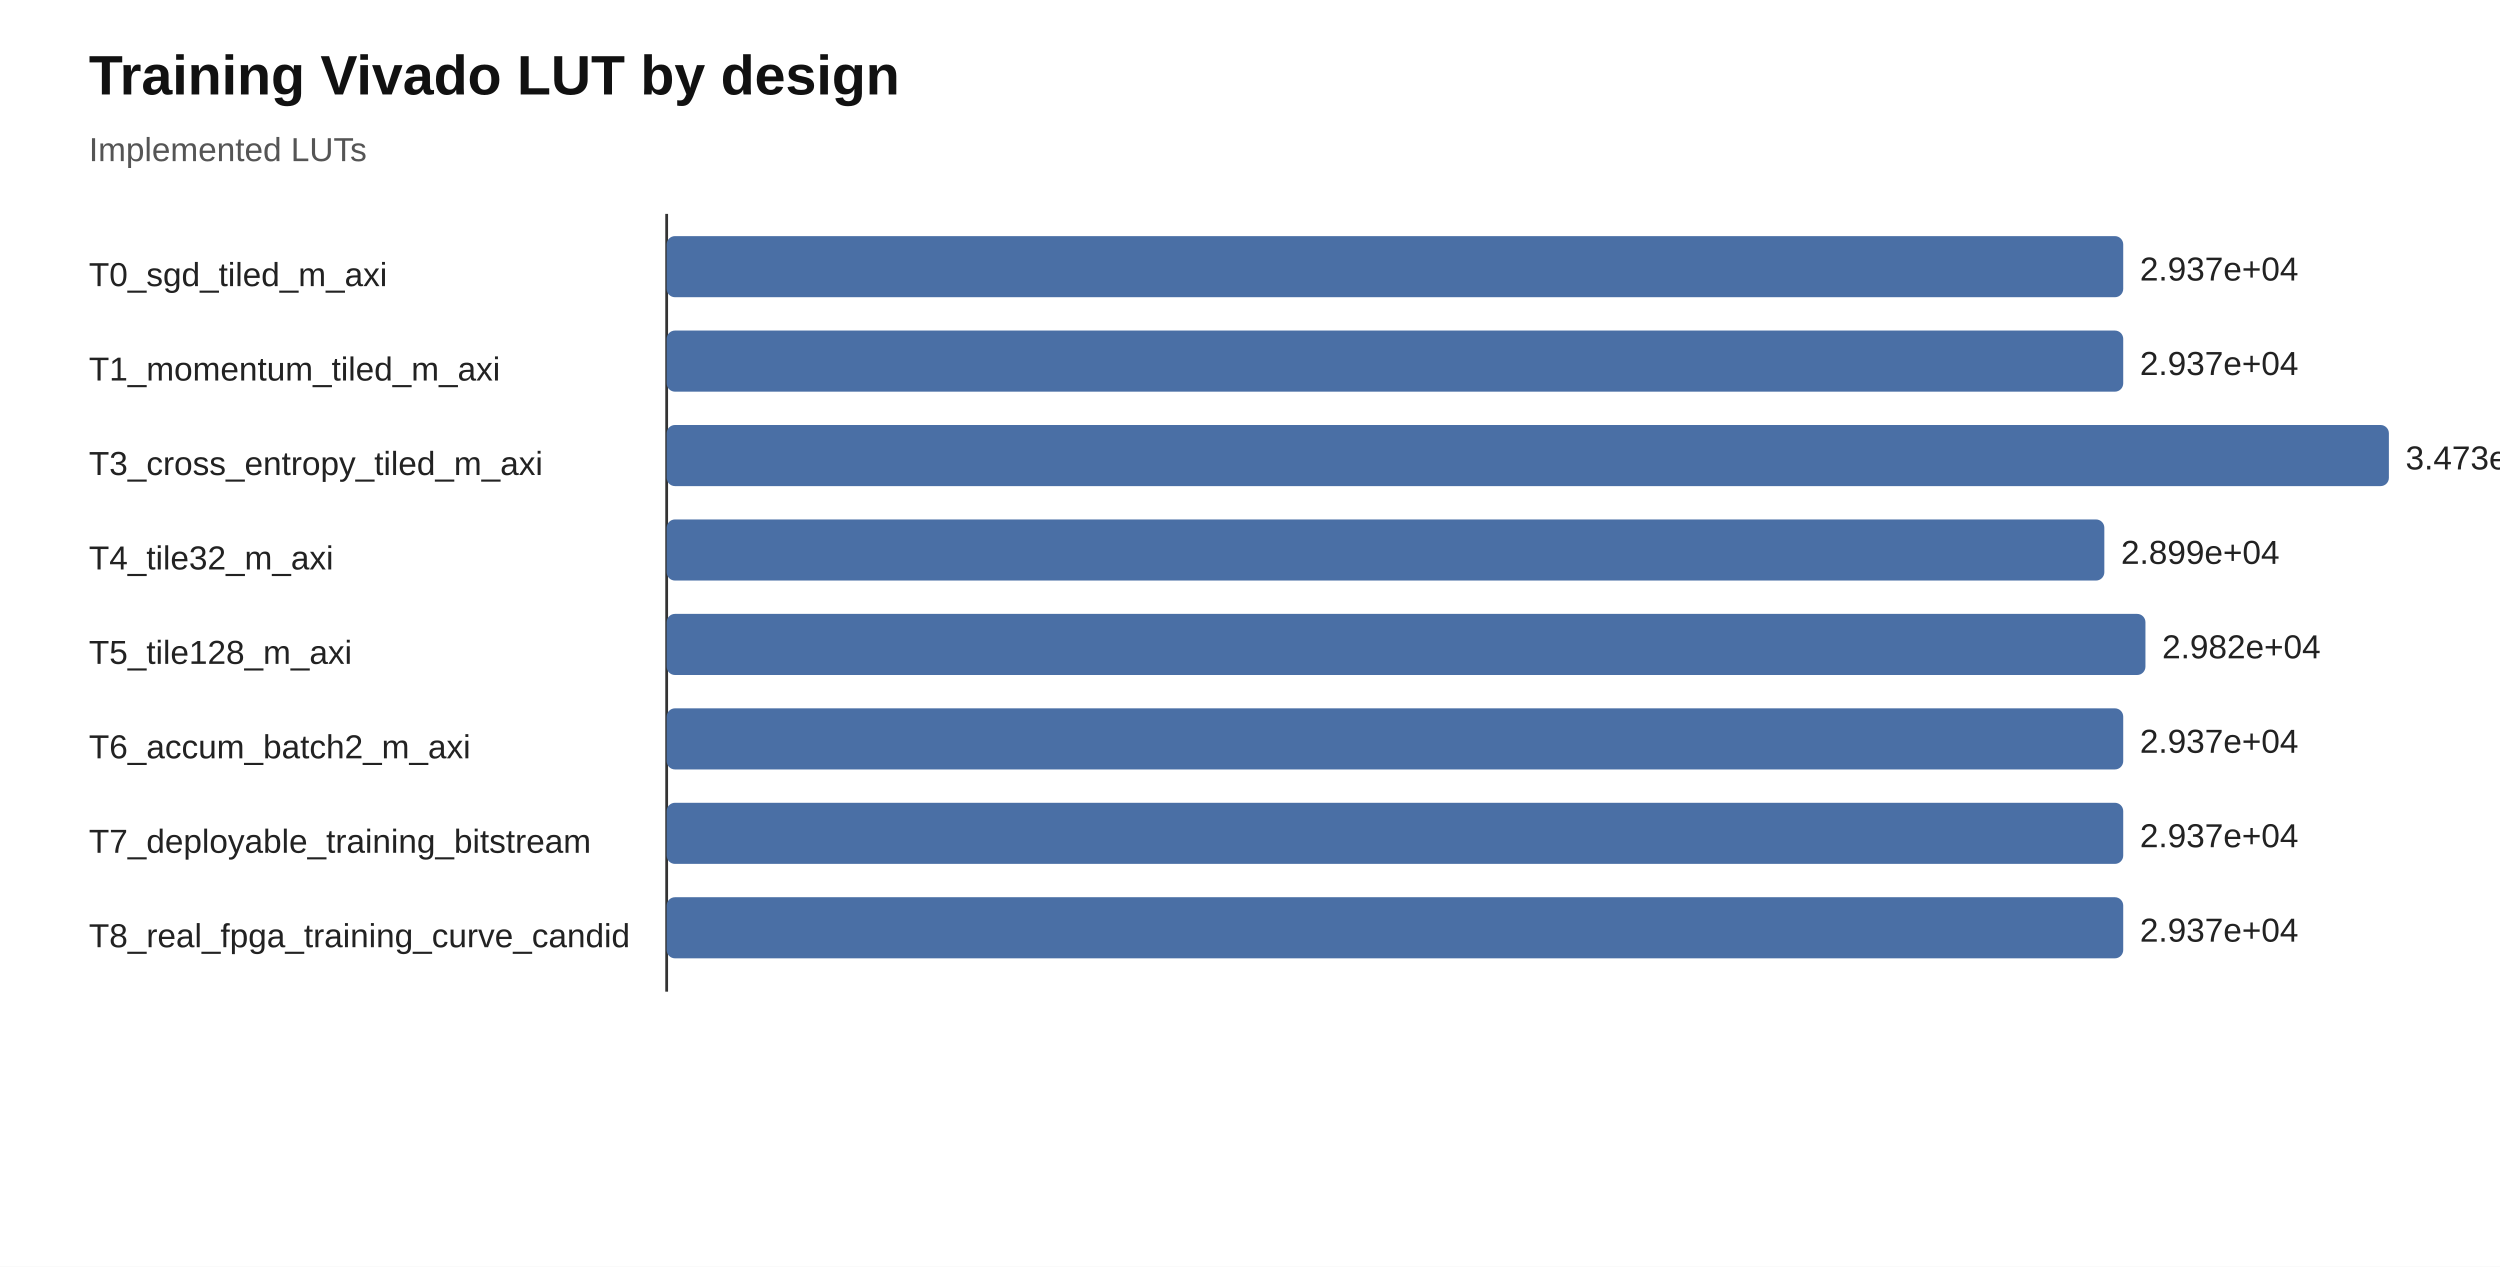
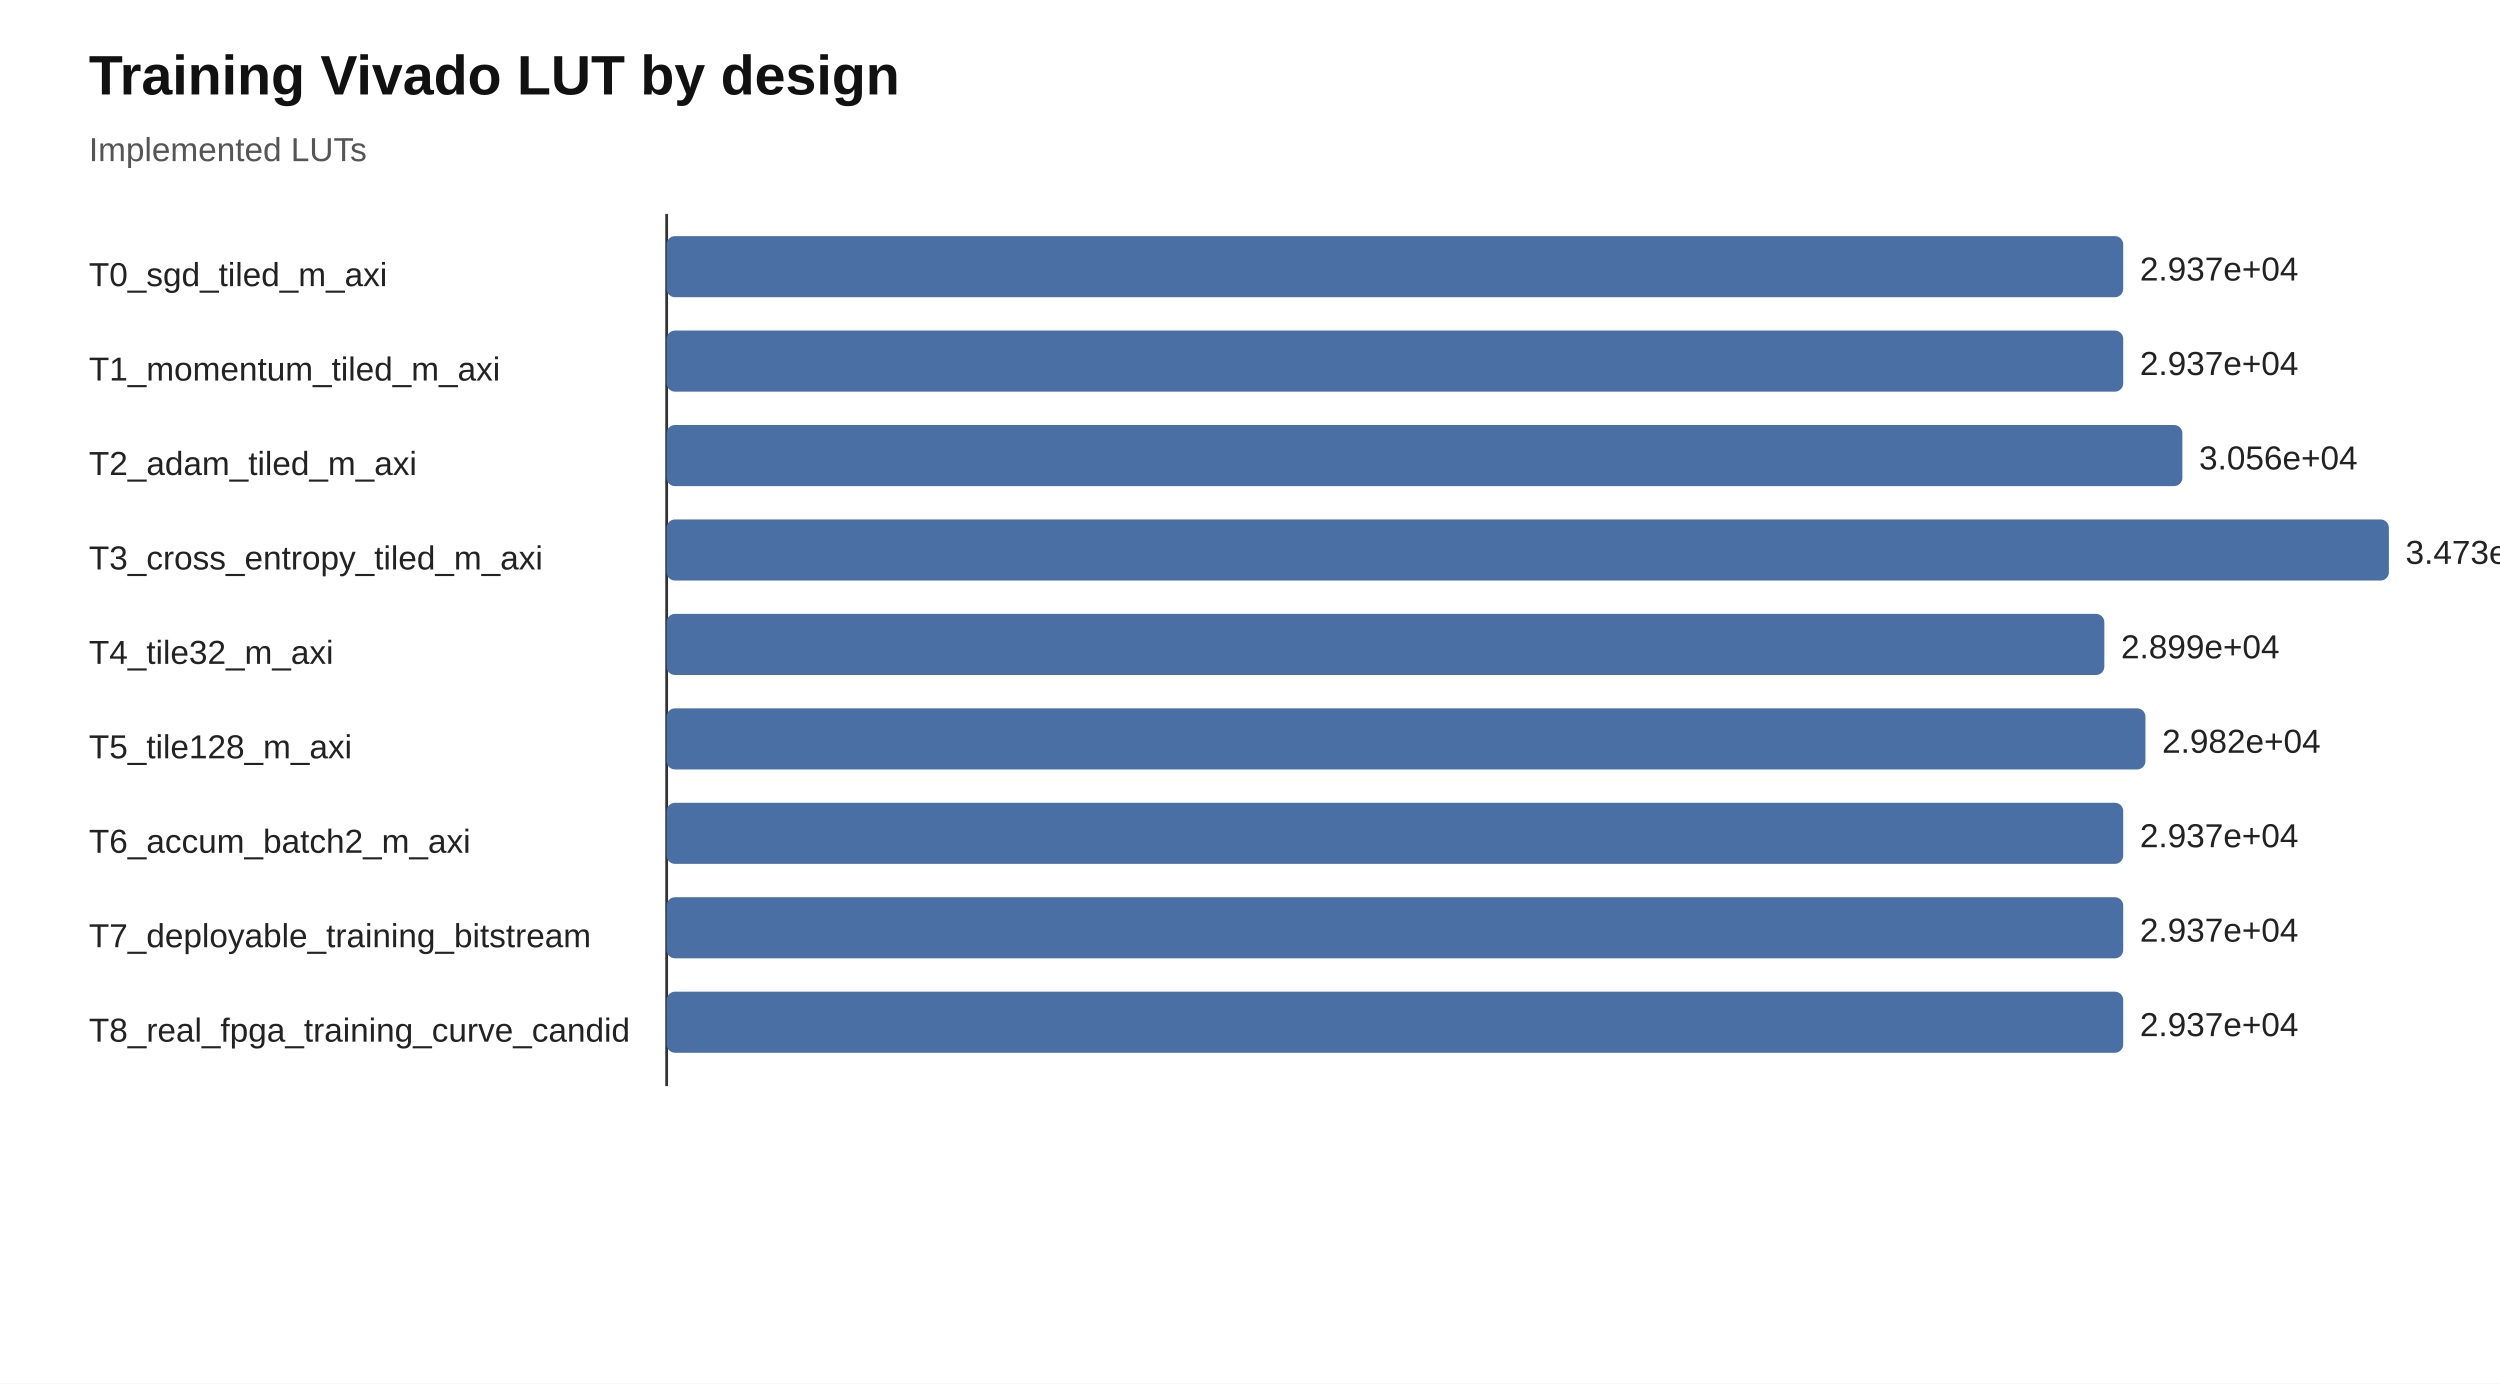
- <svg xmlns="http://www.w3.org/2000/svg" width="900" height="456" viewBox="0 0 900 456">
+ <svg xmlns="http://www.w3.org/2000/svg" width="900" height="498" viewBox="0 0 900 498">
  <rect width="100%" height="100%" fill="white" />
  <text x="32" y="34" font-family="Arial, sans-serif" font-size="20" font-weight="700" fill="#111">Training Vivado LUT by design</text>
  <text x="32" y="58" font-family="Arial, sans-serif" font-size="12" fill="#555">Implemented LUTs</text>
-   <line x1="240" y1="77" x2="240" y2="357" stroke="#333" stroke-width="1" />
+   <line x1="240" y1="77" x2="240" y2="391" stroke="#333" stroke-width="1" />
  <text x="32" y="103" font-family="Arial, sans-serif" font-size="12" fill="#222">T0_sgd_tiled_m_axi</text>
  <rect x="240" y="85" width="524.36" height="22" rx="3" fill="#4a6fa5" />
  <text x="770.36" y="101" font-family="Arial, sans-serif" font-size="12" fill="#222">2.937e+04</text>
  <text x="32" y="137" font-family="Arial, sans-serif" font-size="12" fill="#222">T1_momentum_tiled_m_axi</text>
  <rect x="240" y="119" width="524.36" height="22" rx="3" fill="#4a6fa5" />
  <text x="770.36" y="135" font-family="Arial, sans-serif" font-size="12" fill="#222">2.937e+04</text>
-   <text x="32" y="171" font-family="Arial, sans-serif" font-size="12" fill="#222">T3_cross_entropy_tiled_m_axi</text>
-   <rect x="240" y="153" width="620.00" height="22" rx="3" fill="#4a6fa5" />
-   <text x="866.00" y="169" font-family="Arial, sans-serif" font-size="12" fill="#222">3.473e+04</text>
-   <text x="32" y="205" font-family="Arial, sans-serif" font-size="12" fill="#222">T4_tile32_m_axi</text>
-   <rect x="240" y="187" width="517.56" height="22" rx="3" fill="#4a6fa5" />
-   <text x="763.56" y="203" font-family="Arial, sans-serif" font-size="12" fill="#222">2.899e+04</text>
-   <text x="32" y="239" font-family="Arial, sans-serif" font-size="12" fill="#222">T5_tile128_m_axi</text>
-   <rect x="240" y="221" width="532.36" height="22" rx="3" fill="#4a6fa5" />
-   <text x="778.36" y="237" font-family="Arial, sans-serif" font-size="12" fill="#222">2.982e+04</text>
-   <text x="32" y="273" font-family="Arial, sans-serif" font-size="12" fill="#222">T6_accum_batch2_m_axi</text>
-   <rect x="240" y="255" width="524.36" height="22" rx="3" fill="#4a6fa5" />
-   <text x="770.36" y="271" font-family="Arial, sans-serif" font-size="12" fill="#222">2.937e+04</text>
-   <text x="32" y="307" font-family="Arial, sans-serif" font-size="12" fill="#222">T7_deployable_training_bitstream</text>
+   <text x="32" y="171" font-family="Arial, sans-serif" font-size="12" fill="#222">T2_adam_tiled_m_axi</text>
+   <rect x="240" y="153" width="545.66" height="22" rx="3" fill="#4a6fa5" />
+   <text x="791.66" y="169" font-family="Arial, sans-serif" font-size="12" fill="#222">3.056e+04</text>
+   <text x="32" y="205" font-family="Arial, sans-serif" font-size="12" fill="#222">T3_cross_entropy_tiled_m_axi</text>
+   <rect x="240" y="187" width="620.00" height="22" rx="3" fill="#4a6fa5" />
+   <text x="866.00" y="203" font-family="Arial, sans-serif" font-size="12" fill="#222">3.473e+04</text>
+   <text x="32" y="239" font-family="Arial, sans-serif" font-size="12" fill="#222">T4_tile32_m_axi</text>
+   <rect x="240" y="221" width="517.56" height="22" rx="3" fill="#4a6fa5" />
+   <text x="763.56" y="237" font-family="Arial, sans-serif" font-size="12" fill="#222">2.899e+04</text>
+   <text x="32" y="273" font-family="Arial, sans-serif" font-size="12" fill="#222">T5_tile128_m_axi</text>
+   <rect x="240" y="255" width="532.36" height="22" rx="3" fill="#4a6fa5" />
+   <text x="778.36" y="271" font-family="Arial, sans-serif" font-size="12" fill="#222">2.982e+04</text>
+   <text x="32" y="307" font-family="Arial, sans-serif" font-size="12" fill="#222">T6_accum_batch2_m_axi</text>
  <rect x="240" y="289" width="524.36" height="22" rx="3" fill="#4a6fa5" />
  <text x="770.36" y="305" font-family="Arial, sans-serif" font-size="12" fill="#222">2.937e+04</text>
-   <text x="32" y="341" font-family="Arial, sans-serif" font-size="12" fill="#222">T8_real_fpga_training_curve_candid</text>
+   <text x="32" y="341" font-family="Arial, sans-serif" font-size="12" fill="#222">T7_deployable_training_bitstream</text>
  <rect x="240" y="323" width="524.36" height="22" rx="3" fill="#4a6fa5" />
  <text x="770.36" y="339" font-family="Arial, sans-serif" font-size="12" fill="#222">2.937e+04</text>
+   <text x="32" y="375" font-family="Arial, sans-serif" font-size="12" fill="#222">T8_real_fpga_training_curve_candid</text>
+   <rect x="240" y="357" width="524.36" height="22" rx="3" fill="#4a6fa5" />
+   <text x="770.36" y="373" font-family="Arial, sans-serif" font-size="12" fill="#222">2.937e+04</text>
</svg>
